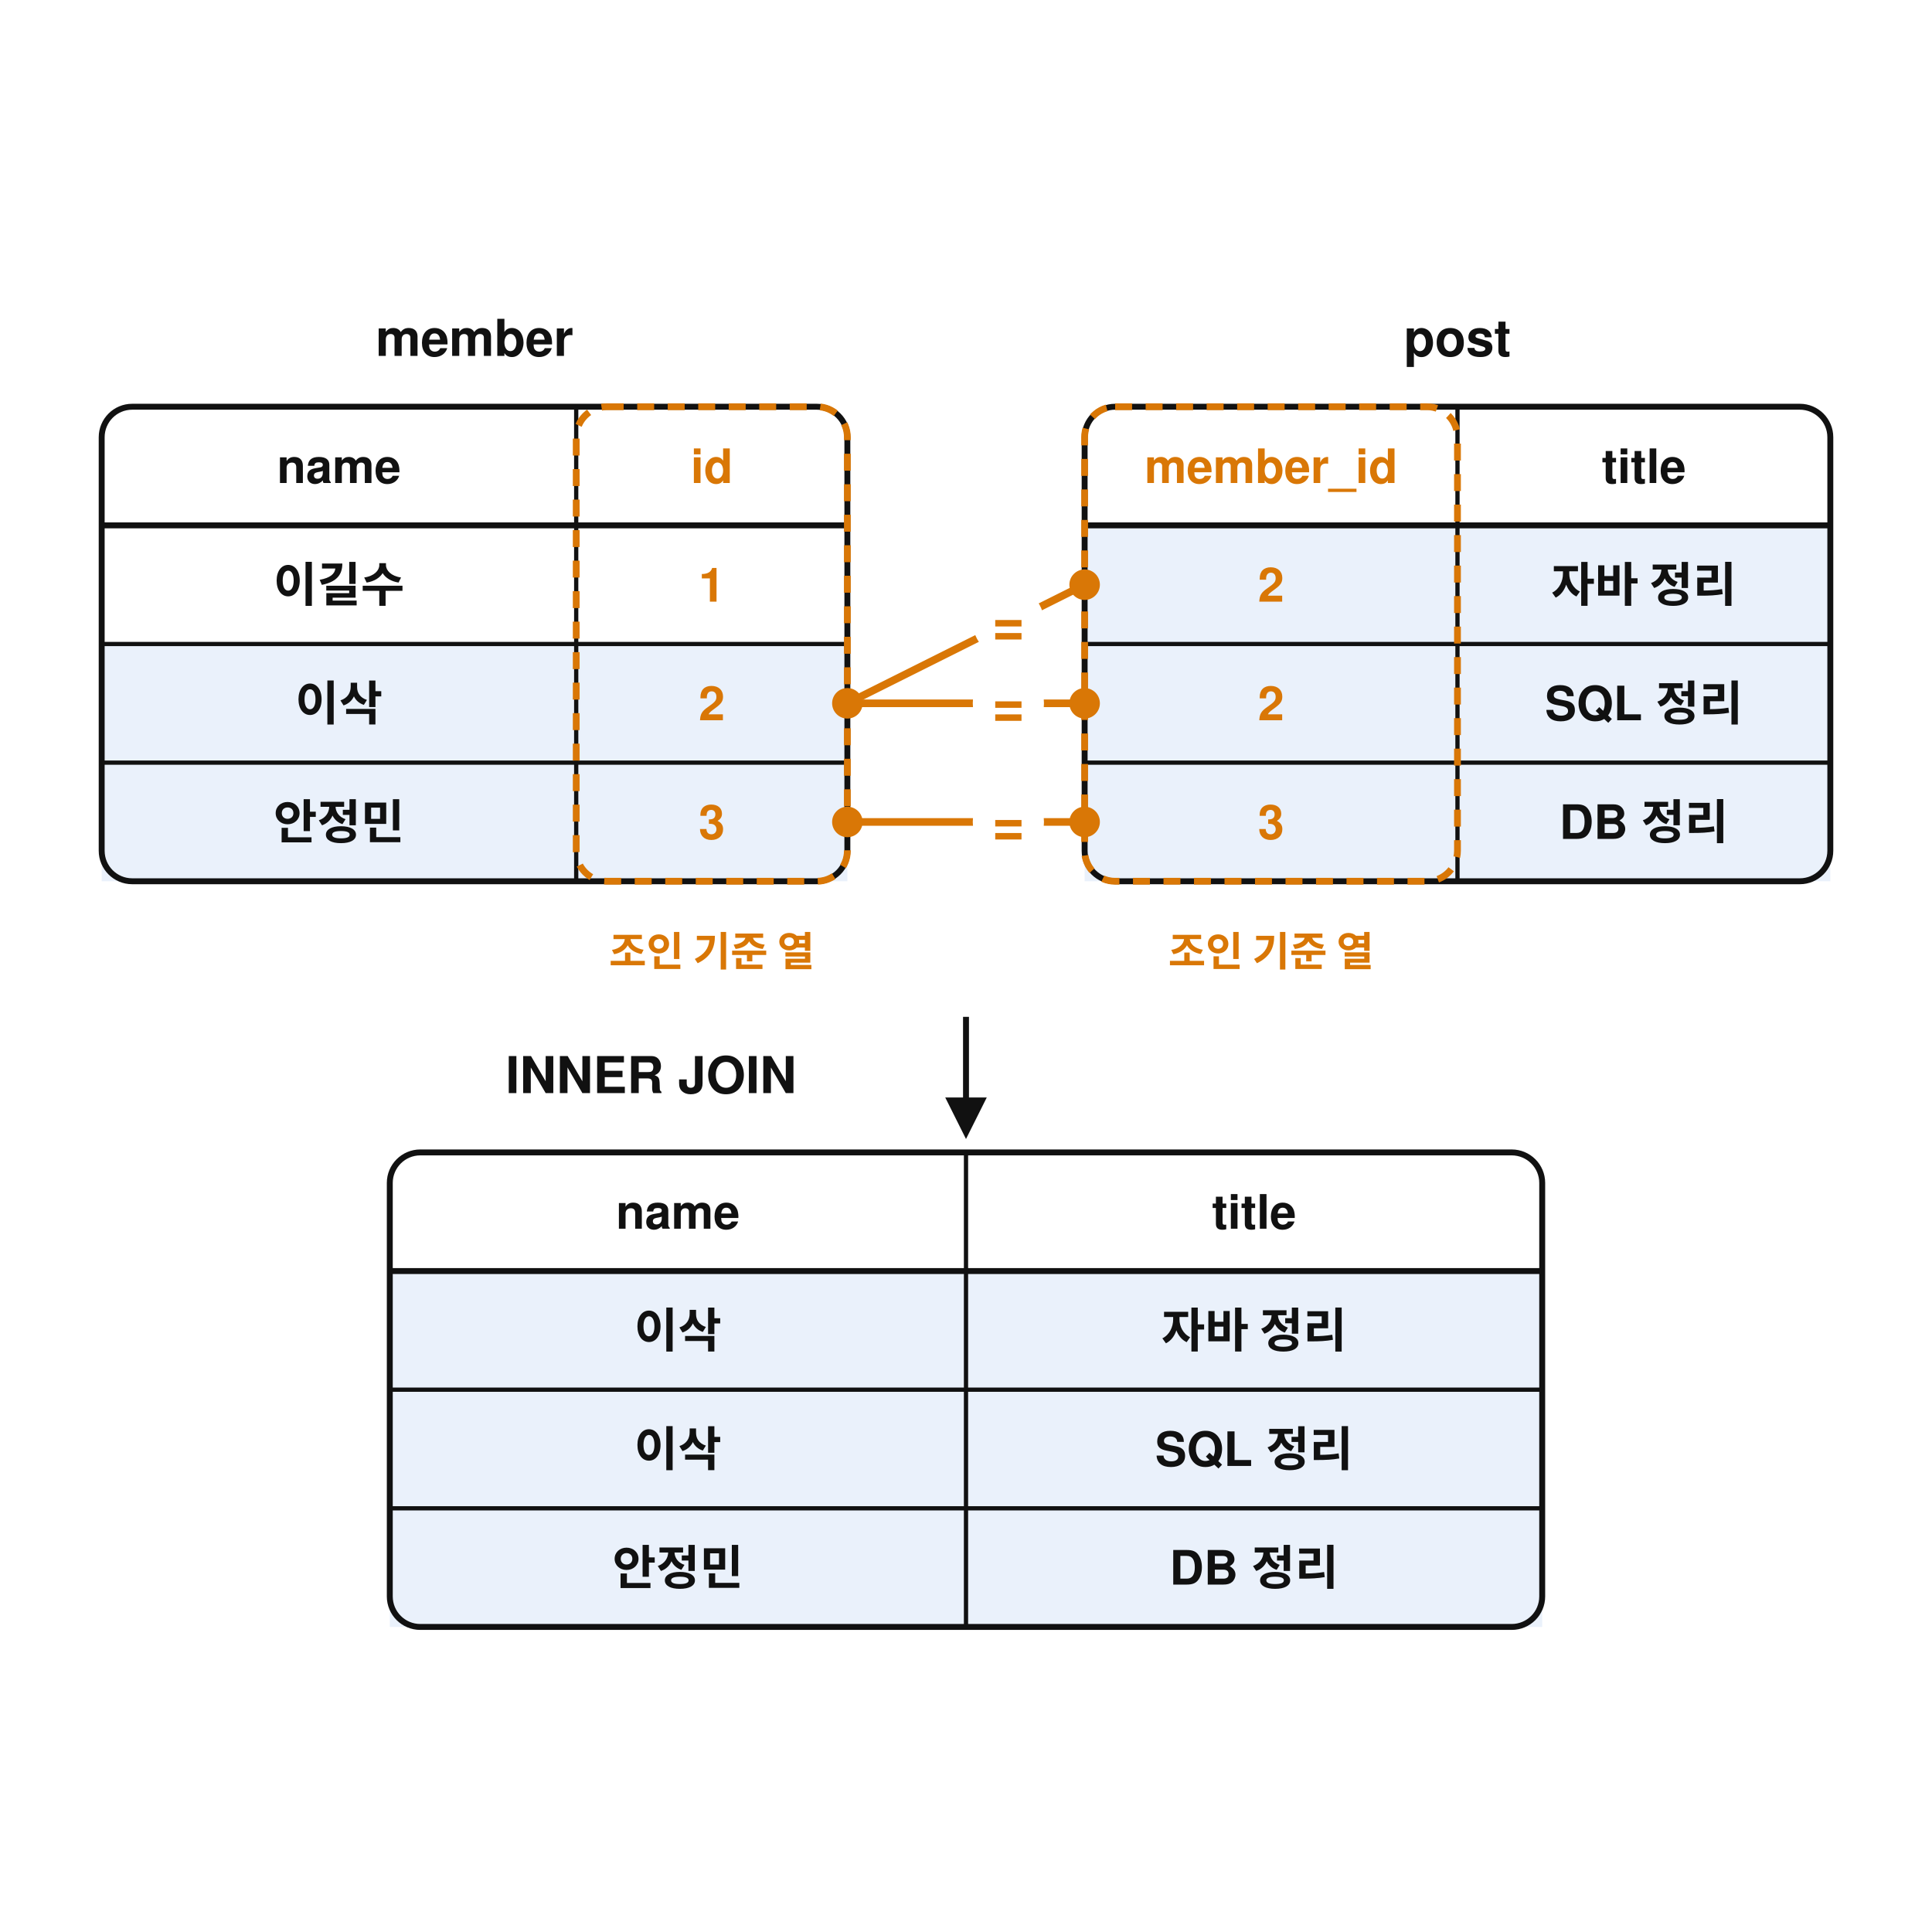
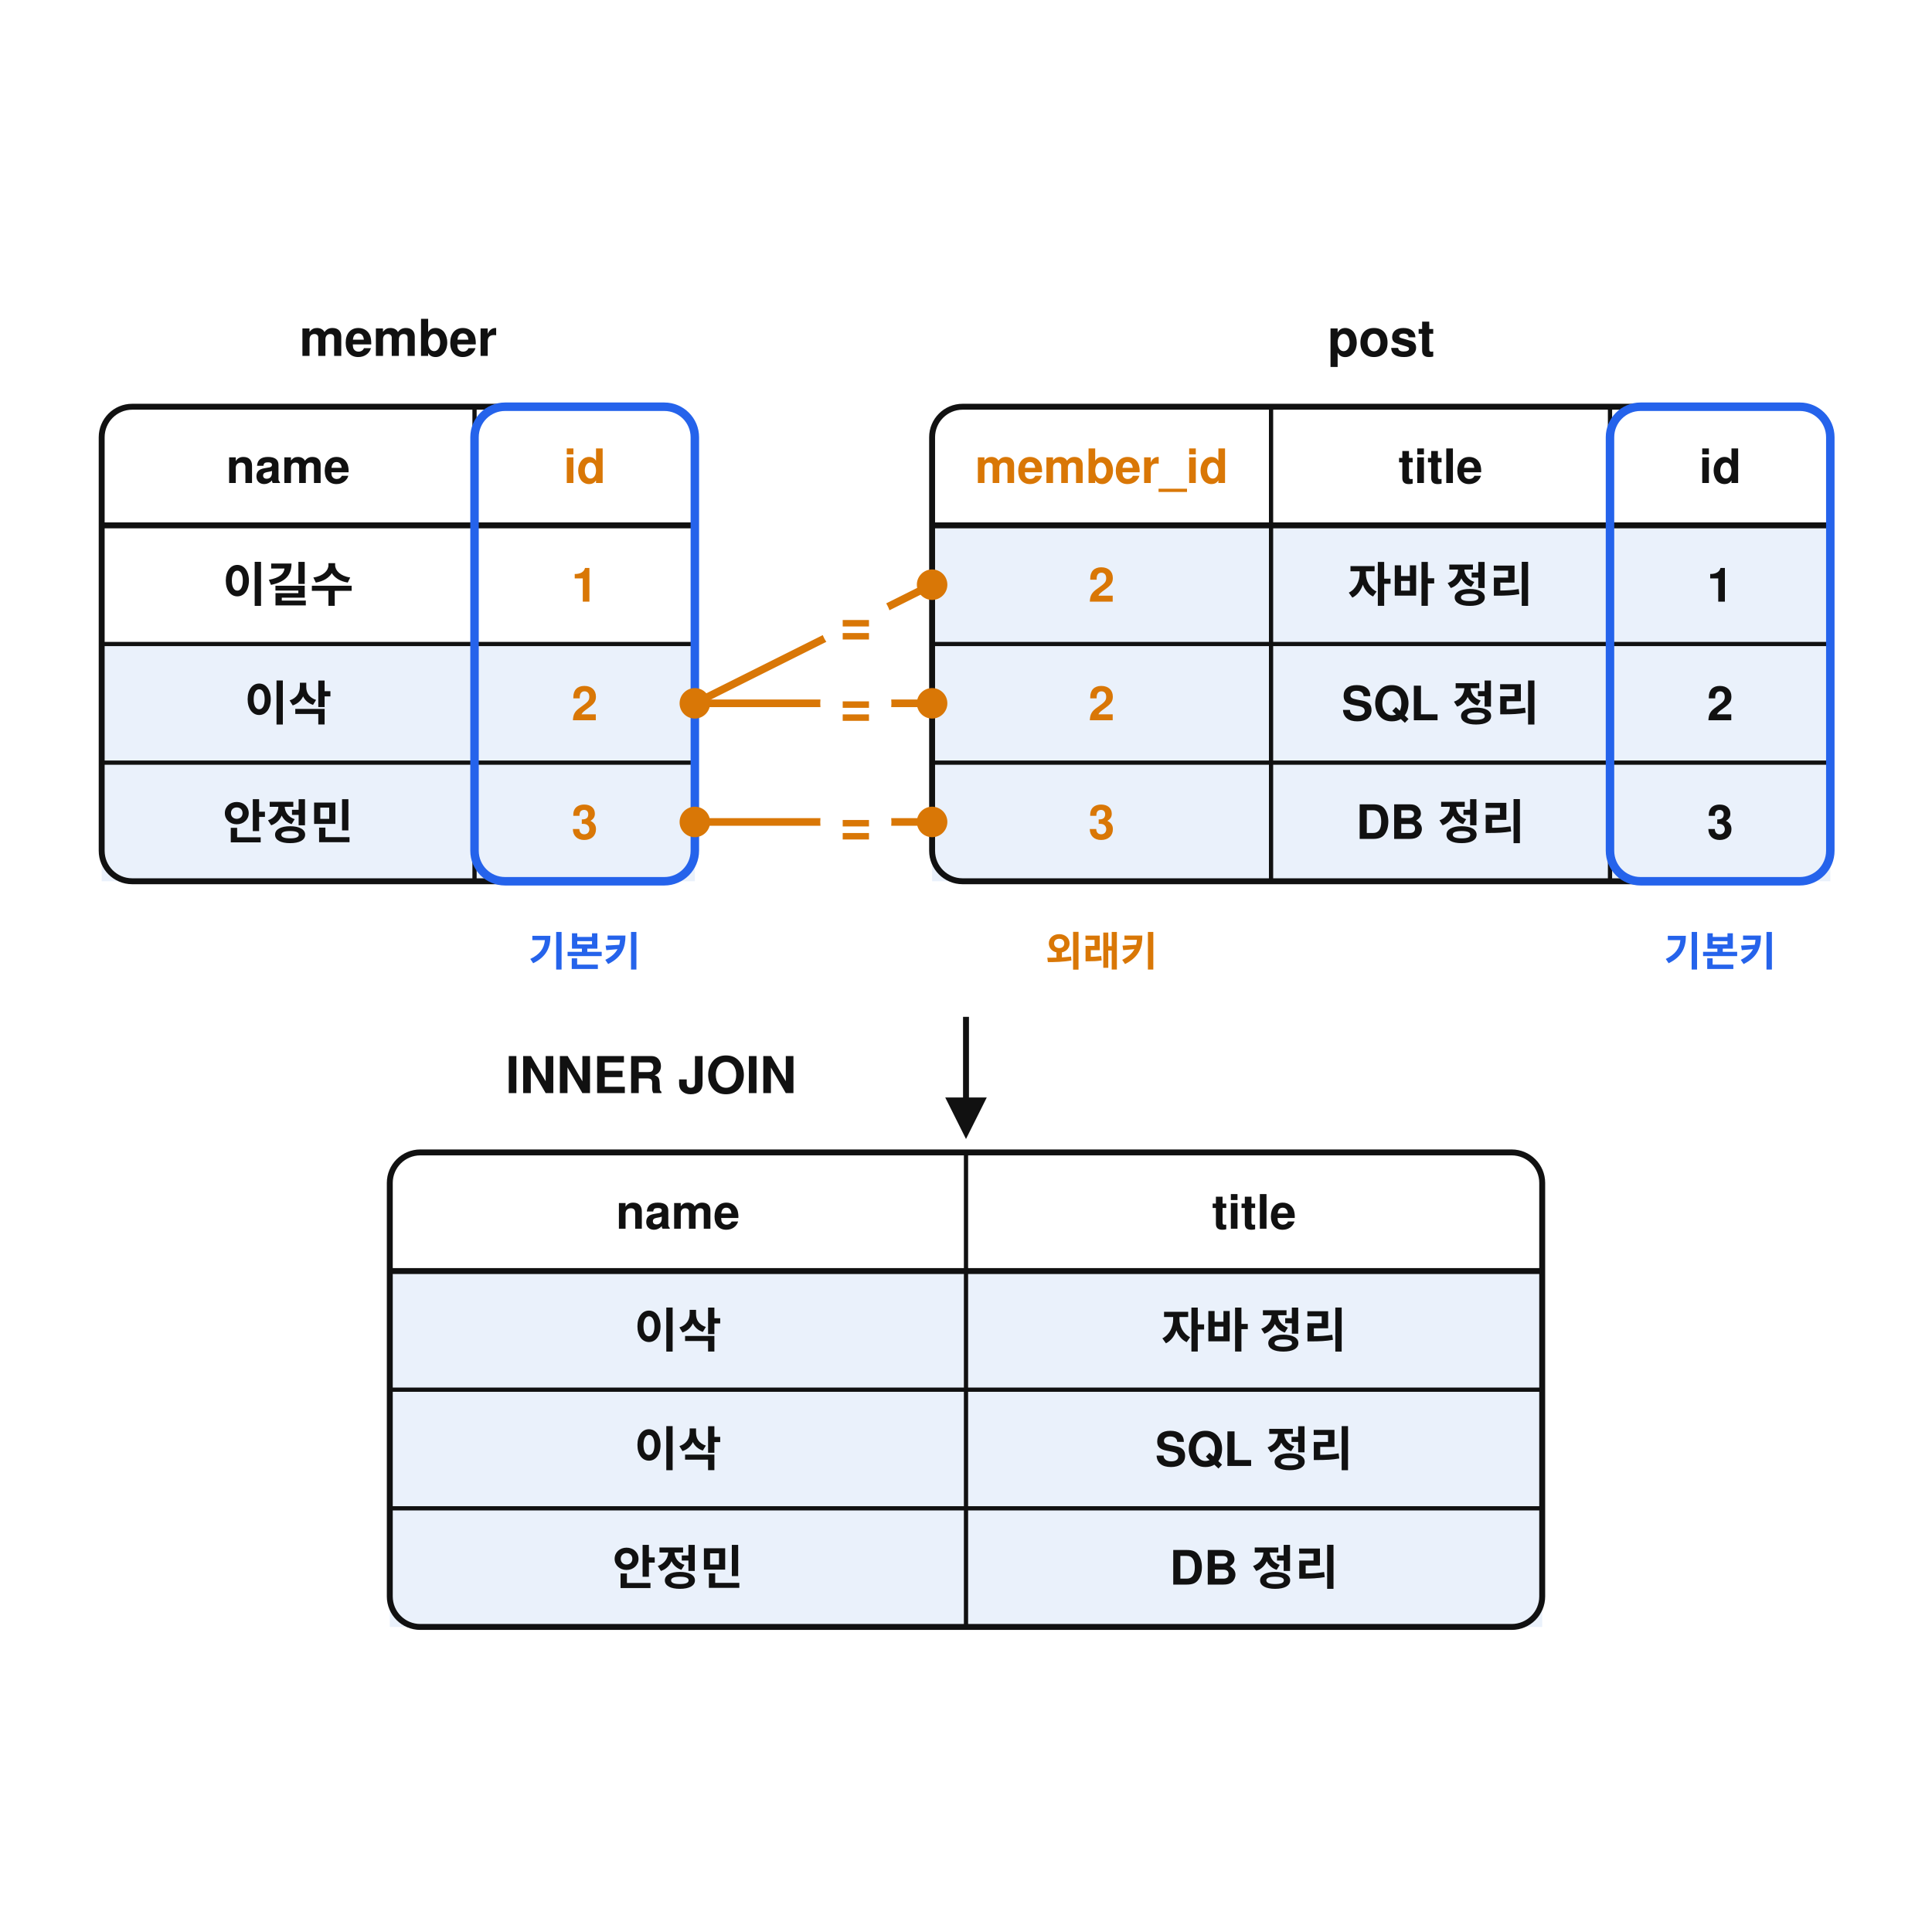
<svg xmlns="http://www.w3.org/2000/svg" width="1140" height="1140" viewBox="0 0 1140 1140">
  <style>
  .lbl { font-family:"Apple SD Gothic Neo","Helvetica Neue",Helvetica,Arial,sans-serif; font-weight:700; }
  .ttl { font-size:30px; fill:#111; text-anchor:middle; }
  .hd  { font-size:28px; fill:#111; text-anchor:middle; }
  .cel { font-size:28px; fill:#111; text-anchor:middle; }
  .kh  { font-size:28px; fill:#d97706; text-anchor:middle; }
  .key { font-size:28px; fill:#d97706; text-anchor:middle; }
  .on  { font-size:26px; fill:#777; }
  .jn  { font-size:30px; fill:#111; text-anchor:end; }
  .cap { font-size:24px; fill:#8a8a8a; text-anchor:middle; }
  .tag { font-size:24px; fill:#d97706; text-anchor:middle; }
+   .pk  { font-size:24px; fill:#2563eb; text-anchor:middle; }
  .eq  { font-size:32px; fill:#d97706; text-anchor:middle; }
  .dot { fill:#d97706; }
  .bx  { fill:none; stroke:#111; stroke-width:3.5; }
  .ln  { stroke:#111; stroke-width:2.5; }
-   .kc  { fill:none; stroke:#d97706; stroke-width:4; stroke-dasharray:10 8; }
+   .kc  { fill:none; stroke:#2563eb; stroke-width:5; }
  .cn  { fill:none; stroke:#d97706; stroke-width:4.5; }
  .ar  { fill:none; stroke:#111; stroke-width:3.5; }
</style>
  <defs>
    <marker id="a" viewBox="0 0 12 12" refX="10" refY="6" markerWidth="7" markerHeight="7" orient="auto">
      <path d="M 0 0 L 12 6 L 0 12 z" fill="#111" />
    </marker>
  </defs>
  <rect width="1140" height="1140" fill="#ffffff" />
  <g class="lbl" transform="translate(0,-40)">
-     <text class="ttl" x="280" y="250">member</text>
-     <text class="ttl" x="860" y="250">post</text>
-     <rect x="60" y="420" width="440" height="140" fill="#eaf1fb" />
-     <rect x="640" y="350" width="440" height="210" fill="#eaf1fb" />
-     <rect class="bx" x="60" y="280" width="440" height="280" rx="18" />
-     <line class="bx" x1="60" y1="350" x2="500" y2="350" />
-     <line class="ln" x1="60" y1="420" x2="500" y2="420" />
-     <line class="ln" x1="60" y1="490" x2="500" y2="490" />
-     <line class="ln" x1="340" y1="280" x2="340" y2="560" />
-     <text class="hd" x="200" y="325">name</text>
-     <text class="kh" x="420" y="325">id</text>
-     <text class="cel" x="200" y="395">이길수</text>
-     <text class="key" x="420" y="395">1</text>
-     <text class="cel" x="200" y="465">이삭</text>
-     <text class="key" x="420" y="465">2</text>
-     <text class="cel" x="200" y="535">안정민</text>
-     <text class="key" x="420" y="535">3</text>
-     <rect class="bx" x="640" y="280" width="440" height="280" rx="18" />
-     <line class="bx" x1="640" y1="350" x2="1080" y2="350" />
-     <line class="ln" x1="640" y1="420" x2="1080" y2="420" />
-     <line class="ln" x1="640" y1="490" x2="1080" y2="490" />
-     <line class="ln" x1="860" y1="280" x2="860" y2="560" />
-     <text class="kh" x="750" y="325">member_id</text>
-     <text class="hd" x="970" y="325">title</text>
-     <text class="key" x="750" y="395">2</text>
-     <text class="cel" x="970" y="395">자바 정리</text>
-     <text class="key" x="750" y="465">2</text>
-     <text class="cel" x="970" y="465">SQL 정리</text>
-     <text class="key" x="750" y="535">3</text>
-     <text class="cel" x="970" y="535">DB 정리</text>
-     <rect class="kc" x="340" y="280" width="160" height="280" rx="18" />
-     <rect class="kc" x="640" y="280" width="220" height="280" rx="18" />
-     <path class="cn" d="M 500 455 L 640 385" />
-     <path class="cn" d="M 500 455 L 640 455" />
-     <path class="cn" d="M 500 525 L 640 525" />
-     <circle class="dot" cx="500" cy="455" r="9" />
-     <circle class="dot" cx="500" cy="525" r="9" />
-     <circle class="dot" cx="640" cy="385" r="9" />
-     <circle class="dot" cx="640" cy="455" r="9" />
-     <circle class="dot" cx="640" cy="525" r="9" />
-     <circle cx="595" cy="407" r="21" fill="#ffffff" />
-     <text class="eq" x="595" y="419">=</text>
-     <circle cx="595" cy="455" r="21" fill="#ffffff" />
-     <text class="eq" x="595" y="467">=</text>
-     <circle cx="595" cy="525" r="21" fill="#ffffff" />
-     <text class="eq" x="595" y="537">=</text>
-     <text class="tag" x="420" y="610">조인 기준 열</text>
-     <text class="tag" x="750" y="610">조인 기준 열</text>
+     <text class="ttl" x="235" y="250">member</text>
+     <text class="ttl" x="815" y="250">post</text>
+     <rect x="60" y="420" width="350" height="140" fill="#eaf1fb" />
+     <rect x="550" y="350" width="530" height="210" fill="#eaf1fb" />
+     <rect class="bx" x="60" y="280" width="350" height="280" rx="18" />
+     <line class="bx" x1="60" y1="350" x2="410" y2="350" />
+     <line class="ln" x1="60" y1="420" x2="410" y2="420" />
+     <line class="ln" x1="60" y1="490" x2="410" y2="490" />
+     <line class="ln" x1="280" y1="280" x2="280" y2="560" />
+     <text class="hd" x="170" y="325">name</text>
+     <text class="kh" x="345" y="325">id</text>
+     <text class="cel" x="170" y="395">이길수</text>
+     <text class="key" x="345" y="395">1</text>
+     <text class="cel" x="170" y="465">이삭</text>
+     <text class="key" x="345" y="465">2</text>
+     <text class="cel" x="170" y="535">안정민</text>
+     <text class="key" x="345" y="535">3</text>
+     <rect class="bx" x="550" y="280" width="530" height="280" rx="18" />
+     <line class="bx" x1="550" y1="350" x2="1080" y2="350" />
+     <line class="ln" x1="550" y1="420" x2="1080" y2="420" />
+     <line class="ln" x1="550" y1="490" x2="1080" y2="490" />
+     <line class="ln" x1="750" y1="280" x2="750" y2="560" />
+     <line class="ln" x1="950" y1="280" x2="950" y2="560" />
+     <text class="kh" x="650" y="325">member_id</text>
+     <text class="hd" x="850" y="325">title</text>
+     <text class="hd" x="1015" y="325">id</text>
+     <text class="key" x="650" y="395">2</text>
+     <text class="cel" x="850" y="395">자바 정리</text>
+     <text class="cel" x="1015" y="395">1</text>
+     <text class="key" x="650" y="465">2</text>
+     <text class="cel" x="850" y="465">SQL 정리</text>
+     <text class="cel" x="1015" y="465">2</text>
+     <text class="key" x="650" y="535">3</text>
+     <text class="cel" x="850" y="535">DB 정리</text>
+     <text class="cel" x="1015" y="535">3</text>
+     <rect class="kc" x="280" y="280" width="130" height="280" rx="18" />
+     <rect class="kc" x="950" y="280" width="130" height="280" rx="18" />
+     <path class="cn" d="M 410 455 L 550 385" />
+     <path class="cn" d="M 410 455 L 550 455" />
+     <path class="cn" d="M 410 525 L 550 525" />
+     <circle class="dot" cx="410" cy="455" r="9" />
+     <circle class="dot" cx="410" cy="525" r="9" />
+     <circle class="dot" cx="550" cy="385" r="9" />
+     <circle class="dot" cx="550" cy="455" r="9" />
+     <circle class="dot" cx="550" cy="525" r="9" />
+     <circle cx="505" cy="407" r="21" fill="#ffffff" />
+     <text class="eq" x="505" y="419">=</text>
+     <circle cx="505" cy="455" r="21" fill="#ffffff" />
+     <text class="eq" x="505" y="467">=</text>
+     <circle cx="505" cy="525" r="21" fill="#ffffff" />
+     <text class="eq" x="505" y="537">=</text>
+     <text class="pk" x="345" y="610">기본키</text>
+     <text class="tag" x="650" y="610">외래키</text>
+     <text class="pk" x="1015" y="610">기본키</text>
    <text class="jn" x="470" y="685">INNER JOIN</text>
    <path class="ar" marker-end="url(#a)" d="M 570 640 L 570 708" />
    <rect x="230" y="790" width="680" height="210" fill="#eaf1fb" />
    <rect class="bx" x="230" y="720" width="680" height="280" rx="18" />
    <line class="bx" x1="230" y1="790" x2="910" y2="790" />
    <line class="ln" x1="230" y1="860" x2="910" y2="860" />
    <line class="ln" x1="230" y1="930" x2="910" y2="930" />
    <line class="ln" x1="570" y1="720" x2="570" y2="1000" />
    <text class="hd" x="400" y="765">name</text>
    <text class="hd" x="740" y="765">title</text>
    <text class="cel" x="400" y="835">이삭</text>
    <text class="cel" x="740" y="835">자바 정리</text>
    <text class="cel" x="400" y="905">이삭</text>
    <text class="cel" x="740" y="905">SQL 정리</text>
    <text class="cel" x="400" y="975">안정민</text>
    <text class="cel" x="740" y="975">DB 정리</text>
  </g>
</svg>
